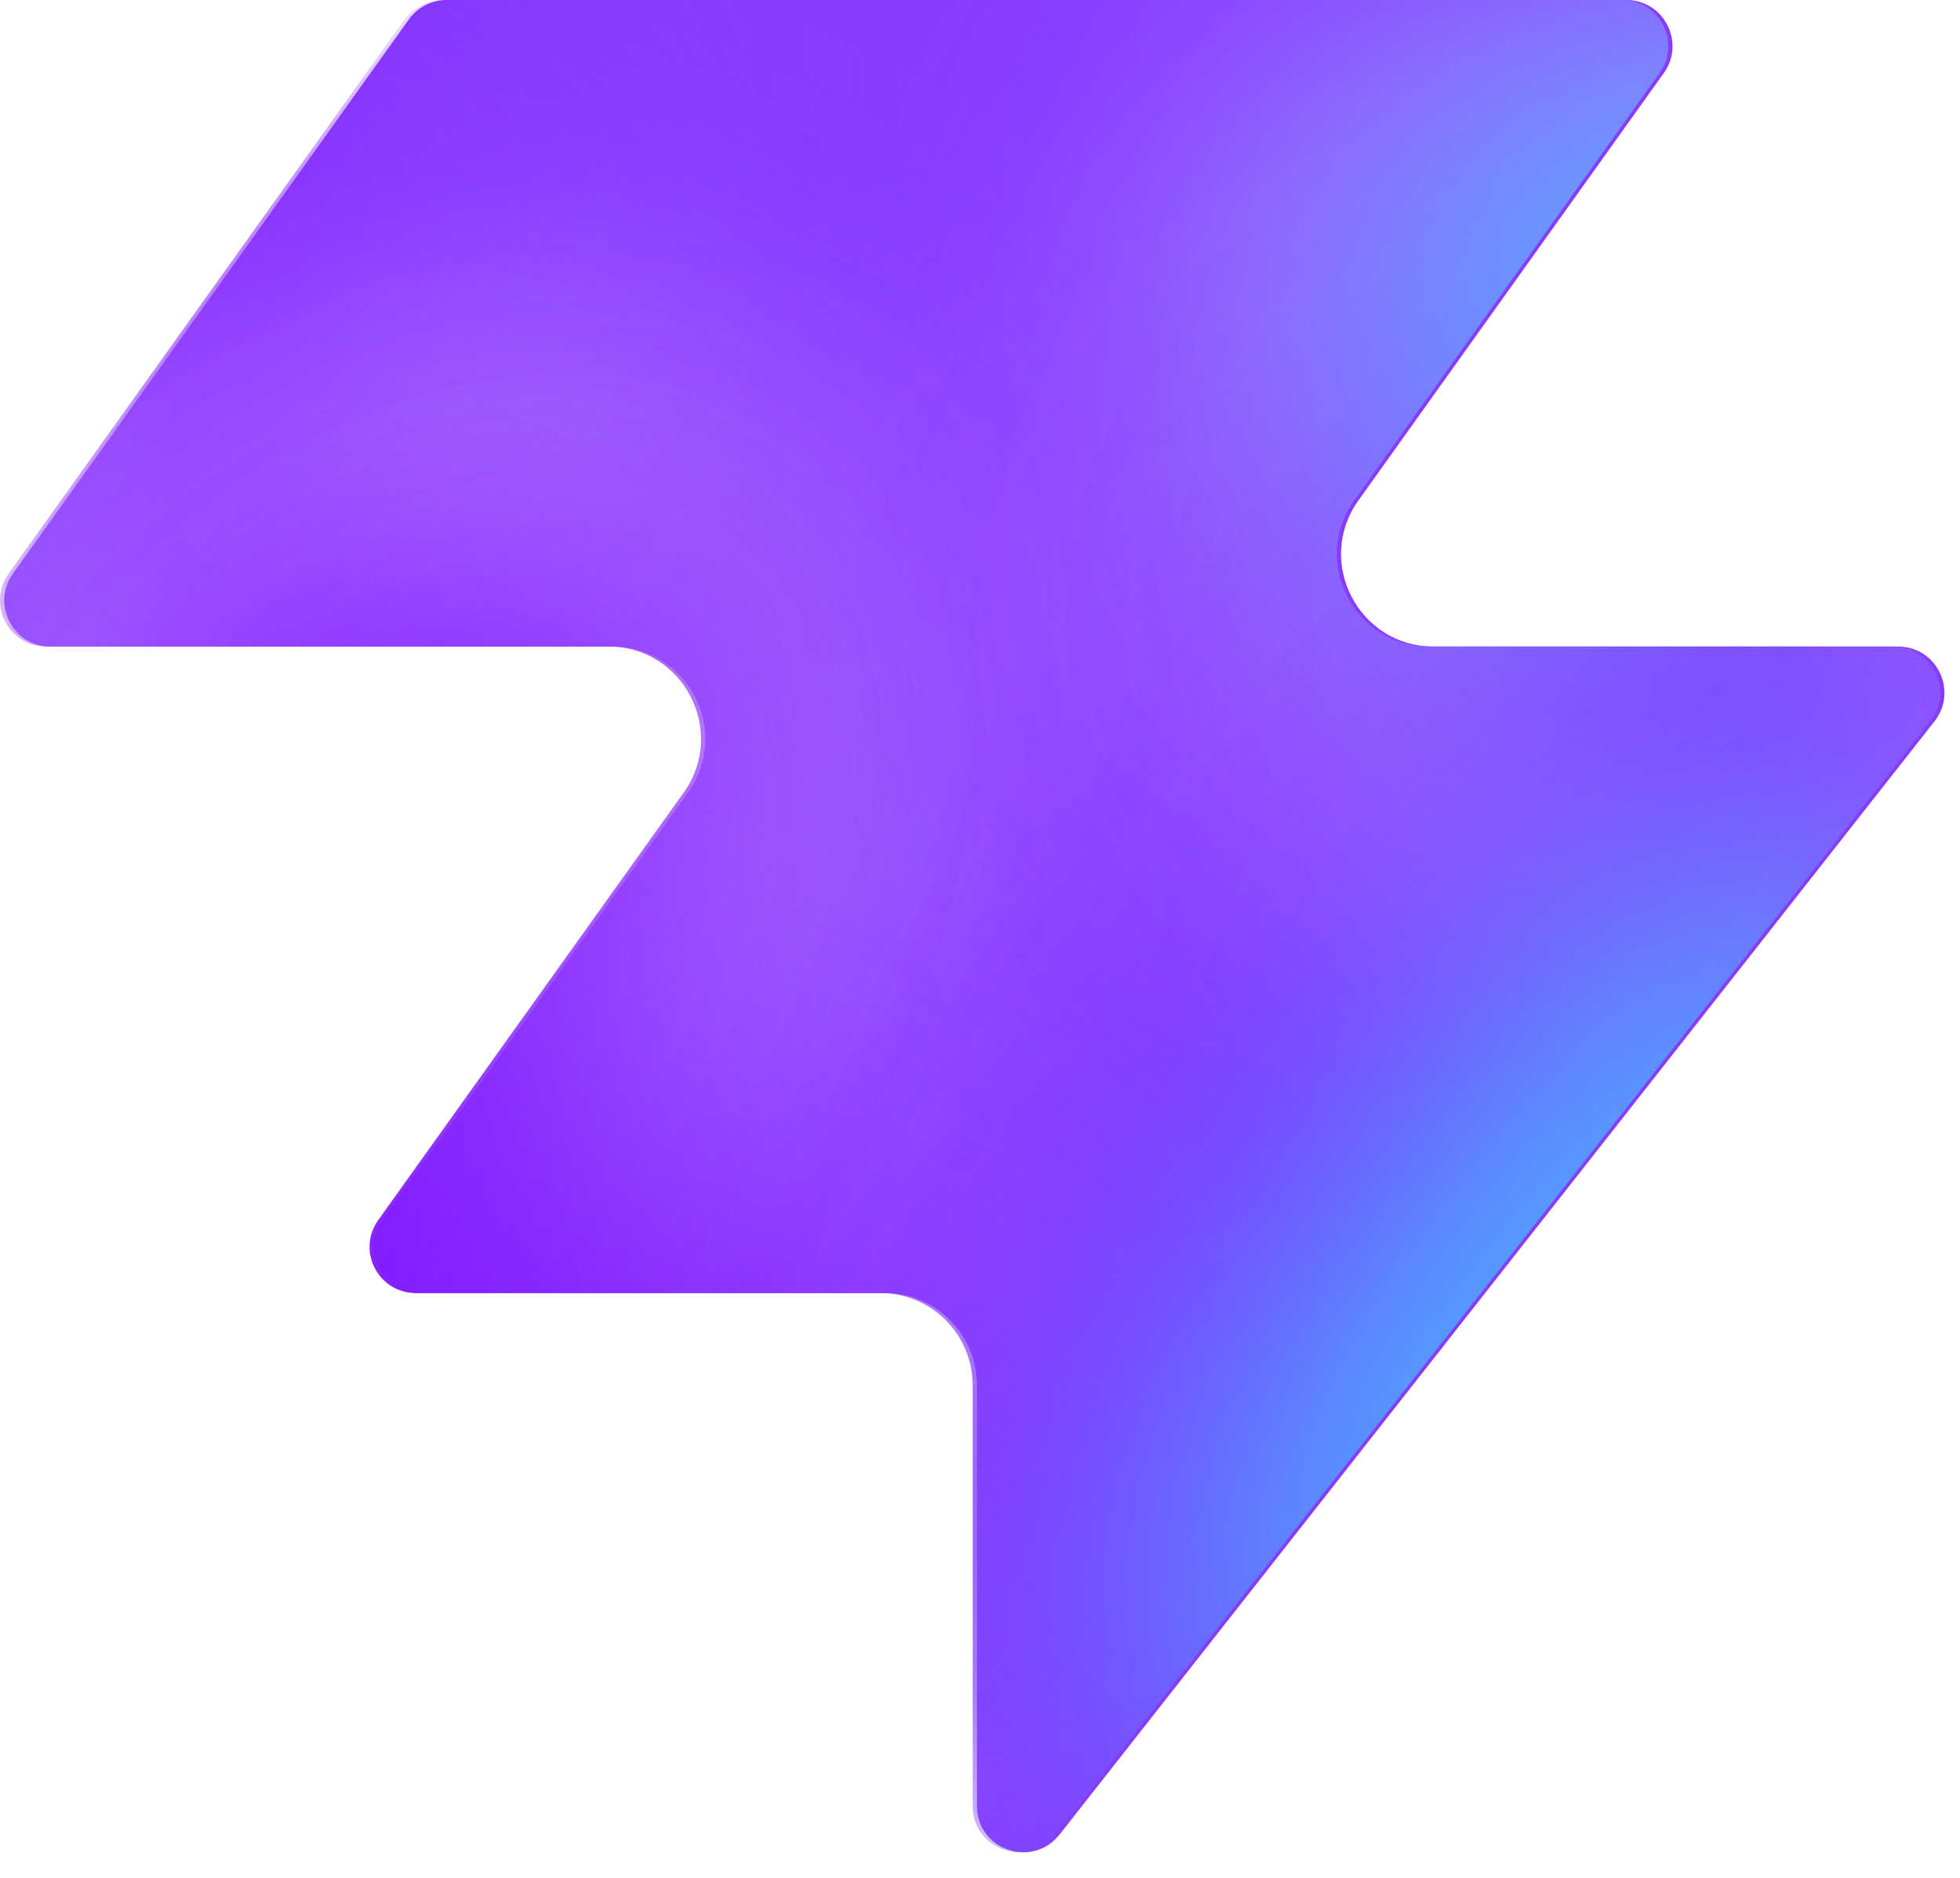
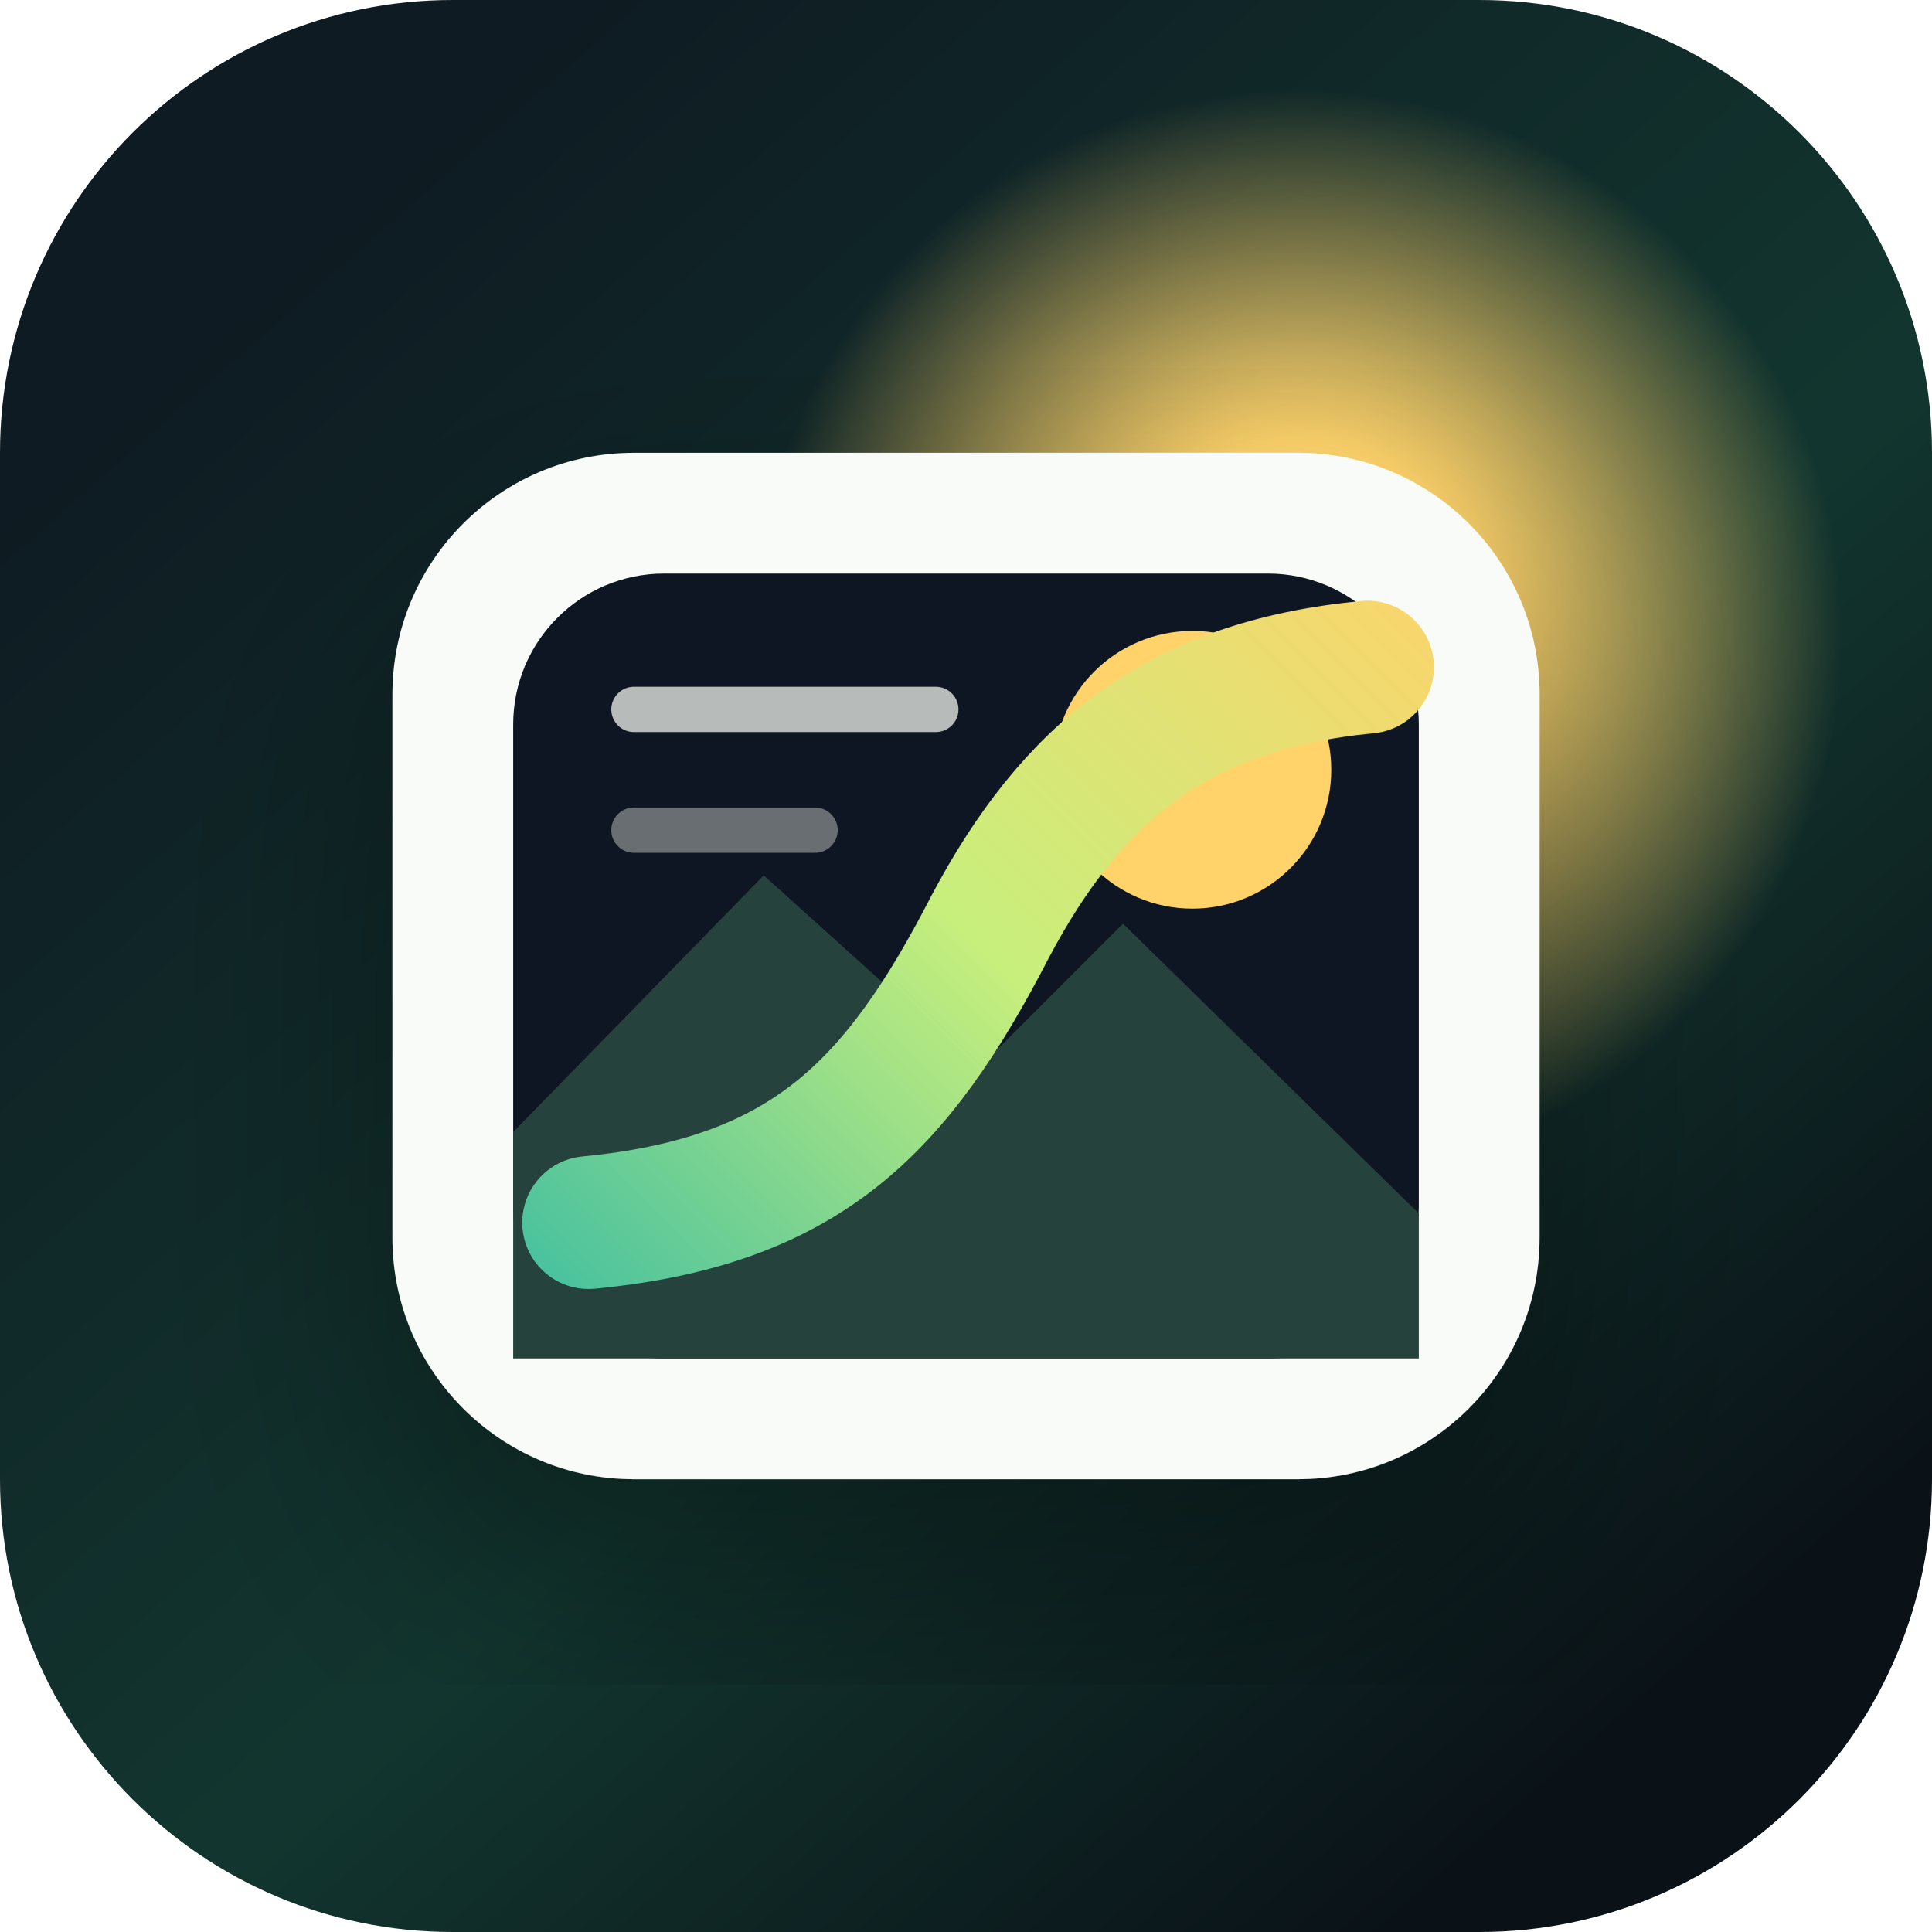
- <svg xmlns="http://www.w3.org/2000/svg" width="48" height="46" fill="none" viewBox="0 0 48 46">
-   <path fill="#863bff" d="M25.946 44.938c-.664.845-2.021.375-2.021-.698V33.937a2.26 2.26 0 0 0-2.262-2.262H10.287c-.92 0-1.456-1.04-.92-1.788l7.48-10.471c1.07-1.497 0-3.578-1.842-3.578H1.237c-.92 0-1.456-1.04-.92-1.788L10.013.474c.214-.297.556-.474.92-.474h28.894c.92 0 1.456 1.04.92 1.788l-7.48 10.471c-1.07 1.498 0 3.579 1.842 3.579h11.377c.943 0 1.473 1.088.89 1.83L25.947 44.94z" style="fill:#863bff;fill:color(display-p3 .525 .23 1);fill-opacity:1" />
-   <mask id="a" width="48" height="46" x="0" y="0" maskUnits="userSpaceOnUse" style="mask-type:alpha">
-     <path fill="#000" d="M25.842 44.938c-.664.844-2.021.375-2.021-.698V33.937a2.26 2.26 0 0 0-2.262-2.262H10.183c-.92 0-1.456-1.04-.92-1.788l7.48-10.471c1.07-1.498 0-3.579-1.842-3.579H1.133c-.92 0-1.456-1.04-.92-1.787L9.91.473c.214-.297.556-.474.92-.474h28.894c.92 0 1.456 1.04.92 1.788l-7.48 10.471c-1.07 1.498 0 3.578 1.842 3.578h11.377c.943 0 1.473 1.088.89 1.832L25.843 44.94z" style="fill:#000;fill-opacity:1" />
-   </mask>
-   <g mask="url(#a)">
-     <g filter="url(#b)">
-       <ellipse cx="5.508" cy="14.704" fill="#ede6ff" rx="5.508" ry="14.704" style="fill:#ede6ff;fill:color(display-p3 .927 .903 1);fill-opacity:1" transform="matrix(.00324 1 1 -.00324 -4.47 31.516)" />
-     </g>
-     <g filter="url(#c)">
-       <ellipse cx="10.399" cy="29.851" fill="#ede6ff" rx="10.399" ry="29.851" style="fill:#ede6ff;fill:color(display-p3 .927 .903 1);fill-opacity:1" transform="matrix(.00324 1 1 -.00324 -39.328 7.883)" />
-     </g>
-     <g filter="url(#d)">
-       <ellipse cx="5.508" cy="30.487" fill="#7e14ff" rx="5.508" ry="30.487" style="fill:#7e14ff;fill:color(display-p3 .492 .077 1);fill-opacity:1" transform="rotate(89.814 -25.913 -14.639)scale(1 -1)" />
-     </g>
-     <g filter="url(#e)">
-       <ellipse cx="5.508" cy="30.599" fill="#7e14ff" rx="5.508" ry="30.599" style="fill:#7e14ff;fill:color(display-p3 .492 .077 1);fill-opacity:1" transform="rotate(89.814 -32.644 -3.334)scale(1 -1)" />
-     </g>
-     <g filter="url(#f)">
-       <ellipse cx="5.508" cy="30.599" fill="#7e14ff" rx="5.508" ry="30.599" style="fill:#7e14ff;fill:color(display-p3 .492 .077 1);fill-opacity:1" transform="matrix(.00324 1 1 -.00324 -34.34 30.47)" />
-     </g>
-     <g filter="url(#g)">
-       <ellipse cx="14.072" cy="22.078" fill="#ede6ff" rx="14.072" ry="22.078" style="fill:#ede6ff;fill:color(display-p3 .927 .903 1);fill-opacity:1" transform="rotate(93.35 24.506 48.493)scale(-1 1)" />
-     </g>
-     <g filter="url(#h)">
-       <ellipse cx="3.47" cy="21.501" fill="#7e14ff" rx="3.47" ry="21.501" style="fill:#7e14ff;fill:color(display-p3 .492 .077 1);fill-opacity:1" transform="rotate(89.009 28.708 47.59)scale(-1 1)" />
-     </g>
-     <g filter="url(#i)">
-       <ellipse cx="3.47" cy="21.501" fill="#7e14ff" rx="3.47" ry="21.501" style="fill:#7e14ff;fill:color(display-p3 .492 .077 1);fill-opacity:1" transform="rotate(89.009 28.708 47.59)scale(-1 1)" />
-     </g>
-     <g filter="url(#j)">
-       <ellipse cx=".387" cy="8.972" fill="#7e14ff" rx="4.407" ry="29.108" style="fill:#7e14ff;fill:color(display-p3 .492 .077 1);fill-opacity:1" transform="rotate(39.51 .387 8.972)" />
-     </g>
-     <g filter="url(#k)">
-       <ellipse cx="47.523" cy="-6.092" fill="#7e14ff" rx="4.407" ry="29.108" style="fill:#7e14ff;fill:color(display-p3 .492 .077 1);fill-opacity:1" transform="rotate(37.892 47.523 -6.092)" />
-     </g>
-     <g filter="url(#l)">
-       <ellipse cx="41.412" cy="6.333" fill="#47bfff" rx="5.971" ry="9.665" style="fill:#47bfff;fill:color(display-p3 .28 .748 1);fill-opacity:1" transform="rotate(37.892 41.412 6.333)" />
-     </g>
-     <g filter="url(#m)">
-       <ellipse cx="-1.879" cy="38.332" fill="#7e14ff" rx="4.407" ry="29.108" style="fill:#7e14ff;fill:color(display-p3 .492 .077 1);fill-opacity:1" transform="rotate(37.892 -1.88 38.332)" />
-     </g>
-     <g filter="url(#n)">
-       <ellipse cx="-1.879" cy="38.332" fill="#7e14ff" rx="4.407" ry="29.108" style="fill:#7e14ff;fill:color(display-p3 .492 .077 1);fill-opacity:1" transform="rotate(37.892 -1.88 38.332)" />
-     </g>
-     <g filter="url(#o)">
-       <ellipse cx="35.651" cy="29.907" fill="#7e14ff" rx="4.407" ry="29.108" style="fill:#7e14ff;fill:color(display-p3 .492 .077 1);fill-opacity:1" transform="rotate(37.892 35.651 29.907)" />
-     </g>
-     <g filter="url(#p)">
-       <ellipse cx="38.418" cy="32.4" fill="#47bfff" rx="5.971" ry="15.297" style="fill:#47bfff;fill:color(display-p3 .28 .748 1);fill-opacity:1" transform="rotate(37.892 38.418 32.4)" />
-     </g>
-   </g>
+ <svg xmlns="http://www.w3.org/2000/svg" viewBox="0 0 64 64" role="img" aria-labelledby="title desc">
  <defs>
-     <filter id="b" width="60.045" height="41.654" x="-19.77" y="16.149" color-interpolation-filters="sRGB" filterUnits="userSpaceOnUse">
-       <feFlood flood-opacity="0" result="BackgroundImageFix" />
-       <feBlend in="SourceGraphic" in2="BackgroundImageFix" result="shape" />
-       <feGaussianBlur result="effect1_foregroundBlur_2002_17158" stdDeviation="7.659" />
-     </filter>
-     <filter id="c" width="90.34" height="51.437" x="-54.613" y="-7.533" color-interpolation-filters="sRGB" filterUnits="userSpaceOnUse">
-       <feFlood flood-opacity="0" result="BackgroundImageFix" />
-       <feBlend in="SourceGraphic" in2="BackgroundImageFix" result="shape" />
-       <feGaussianBlur result="effect1_foregroundBlur_2002_17158" stdDeviation="7.659" />
-     </filter>
-     <filter id="d" width="79.355" height="29.4" x="-49.64" y="2.03" color-interpolation-filters="sRGB" filterUnits="userSpaceOnUse">
-       <feFlood flood-opacity="0" result="BackgroundImageFix" />
-       <feBlend in="SourceGraphic" in2="BackgroundImageFix" result="shape" />
-       <feGaussianBlur result="effect1_foregroundBlur_2002_17158" stdDeviation="4.596" />
-     </filter>
-     <filter id="e" width="79.579" height="29.4" x="-45.045" y="20.029" color-interpolation-filters="sRGB" filterUnits="userSpaceOnUse">
-       <feFlood flood-opacity="0" result="BackgroundImageFix" />
-       <feBlend in="SourceGraphic" in2="BackgroundImageFix" result="shape" />
-       <feGaussianBlur result="effect1_foregroundBlur_2002_17158" stdDeviation="4.596" />
-     </filter>
-     <filter id="f" width="79.579" height="29.4" x="-43.513" y="21.178" color-interpolation-filters="sRGB" filterUnits="userSpaceOnUse">
-       <feFlood flood-opacity="0" result="BackgroundImageFix" />
-       <feBlend in="SourceGraphic" in2="BackgroundImageFix" result="shape" />
-       <feGaussianBlur result="effect1_foregroundBlur_2002_17158" stdDeviation="4.596" />
-     </filter>
-     <filter id="g" width="74.749" height="58.852" x="15.756" y="-17.901" color-interpolation-filters="sRGB" filterUnits="userSpaceOnUse">
-       <feFlood flood-opacity="0" result="BackgroundImageFix" />
-       <feBlend in="SourceGraphic" in2="BackgroundImageFix" result="shape" />
-       <feGaussianBlur result="effect1_foregroundBlur_2002_17158" stdDeviation="7.659" />
-     </filter>
-     <filter id="h" width="61.377" height="25.362" x="23.548" y="2.284" color-interpolation-filters="sRGB" filterUnits="userSpaceOnUse">
-       <feFlood flood-opacity="0" result="BackgroundImageFix" />
-       <feBlend in="SourceGraphic" in2="BackgroundImageFix" result="shape" />
-       <feGaussianBlur result="effect1_foregroundBlur_2002_17158" stdDeviation="4.596" />
-     </filter>
-     <filter id="i" width="61.377" height="25.362" x="23.548" y="2.284" color-interpolation-filters="sRGB" filterUnits="userSpaceOnUse">
-       <feFlood flood-opacity="0" result="BackgroundImageFix" />
-       <feBlend in="SourceGraphic" in2="BackgroundImageFix" result="shape" />
-       <feGaussianBlur result="effect1_foregroundBlur_2002_17158" stdDeviation="4.596" />
-     </filter>
-     <filter id="j" width="56.045" height="63.649" x="-27.636" y="-22.853" color-interpolation-filters="sRGB" filterUnits="userSpaceOnUse">
-       <feFlood flood-opacity="0" result="BackgroundImageFix" />
-       <feBlend in="SourceGraphic" in2="BackgroundImageFix" result="shape" />
-       <feGaussianBlur result="effect1_foregroundBlur_2002_17158" stdDeviation="4.596" />
-     </filter>
-     <filter id="k" width="54.814" height="64.646" x="20.116" y="-38.415" color-interpolation-filters="sRGB" filterUnits="userSpaceOnUse">
-       <feFlood flood-opacity="0" result="BackgroundImageFix" />
-       <feBlend in="SourceGraphic" in2="BackgroundImageFix" result="shape" />
-       <feGaussianBlur result="effect1_foregroundBlur_2002_17158" stdDeviation="4.596" />
-     </filter>
-     <filter id="l" width="33.541" height="35.313" x="24.641" y="-11.323" color-interpolation-filters="sRGB" filterUnits="userSpaceOnUse">
-       <feFlood flood-opacity="0" result="BackgroundImageFix" />
-       <feBlend in="SourceGraphic" in2="BackgroundImageFix" result="shape" />
-       <feGaussianBlur result="effect1_foregroundBlur_2002_17158" stdDeviation="4.596" />
-     </filter>
-     <filter id="m" width="54.814" height="64.646" x="-29.286" y="6.009" color-interpolation-filters="sRGB" filterUnits="userSpaceOnUse">
-       <feFlood flood-opacity="0" result="BackgroundImageFix" />
-       <feBlend in="SourceGraphic" in2="BackgroundImageFix" result="shape" />
-       <feGaussianBlur result="effect1_foregroundBlur_2002_17158" stdDeviation="4.596" />
-     </filter>
-     <filter id="n" width="54.814" height="64.646" x="-29.286" y="6.009" color-interpolation-filters="sRGB" filterUnits="userSpaceOnUse">
-       <feFlood flood-opacity="0" result="BackgroundImageFix" />
-       <feBlend in="SourceGraphic" in2="BackgroundImageFix" result="shape" />
-       <feGaussianBlur result="effect1_foregroundBlur_2002_17158" stdDeviation="4.596" />
-     </filter>
-     <filter id="o" width="54.814" height="64.646" x="8.244" y="-2.416" color-interpolation-filters="sRGB" filterUnits="userSpaceOnUse">
-       <feFlood flood-opacity="0" result="BackgroundImageFix" />
-       <feBlend in="SourceGraphic" in2="BackgroundImageFix" result="shape" />
-       <feGaussianBlur result="effect1_foregroundBlur_2002_17158" stdDeviation="4.596" />
-     </filter>
-     <filter id="p" width="39.409" height="43.623" x="18.713" y="10.588" color-interpolation-filters="sRGB" filterUnits="userSpaceOnUse">
-       <feFlood flood-opacity="0" result="BackgroundImageFix" />
-       <feBlend in="SourceGraphic" in2="BackgroundImageFix" result="shape" />
-       <feGaussianBlur result="effect1_foregroundBlur_2002_17158" stdDeviation="4.596" />
+     <linearGradient id="lh-bg" x1="10" x2="54" y1="8" y2="58" gradientUnits="userSpaceOnUse">
+       <stop offset="0" stop-color="#0e1b22" />
+       <stop offset=".58" stop-color="#12362f" />
+       <stop offset="1" stop-color="#0a1117" />
+     </linearGradient>
+     <linearGradient id="lh-map" x1="18" x2="48" y1="48" y2="18" gradientUnits="userSpaceOnUse">
+       <stop offset="0" stop-color="#2db8a6" />
+       <stop offset=".52" stop-color="#c7ef7c" />
+       <stop offset="1" stop-color="#ffd36a" />
+     </linearGradient>
+     <radialGradient id="lh-glow" cx="0" cy="0" r="1" gradientTransform="matrix(18 0 0 18 43 21)" gradientUnits="userSpaceOnUse">
+       <stop offset="0" stop-color="#fff6c7" />
+       <stop offset=".35" stop-color="#ffd36a" />
+       <stop offset="1" stop-color="#ffd36a" stop-opacity="0" />
+     </radialGradient>
+     <filter id="lh-shadow" x="-20%" y="-20%" width="140%" height="140%" color-interpolation-filters="sRGB">
+       <feDropShadow dx="0" dy="4" stdDeviation="4" flood-color="#020609" flood-opacity=".35" />
    </filter>
  </defs>
+   <rect width="64" height="64" rx="15" fill="url(#lh-bg)" />
+   <circle cx="43" cy="21" r="18" fill="url(#lh-glow)" />
+   <g filter="url(#lh-shadow)">
+     <rect x="13" y="15" width="38" height="34" rx="8" fill="#f8fbf7" />
+     <rect x="17" y="19" width="30" height="26" rx="5" fill="#101920" />
+     <path fill="#28433e" d="M17 37.5 25.3 29l7.1 6.4 4.8-4.8L47 40.2V45H17z" />
+     <circle cx="39.5" cy="25.5" r="4.6" fill="#ffd36a" />
+     <path fill="none" stroke="url(#lh-map)" stroke-linecap="round" stroke-linejoin="round" stroke-width="4.4" d="M19.5 40.5c7.2-.7 10.2-3.8 13.3-9.8 2.7-5.1 6.2-8 12.5-8.6" />
+     <path fill="none" stroke="#f8fbf7" stroke-linecap="round" stroke-width="1.5" stroke-opacity=".72" d="M21 23.5h10" />
+     <path fill="none" stroke="#f8fbf7" stroke-linecap="round" stroke-width="1.5" stroke-opacity=".38" d="M21 27.5h6" />
+   </g>
</svg>
